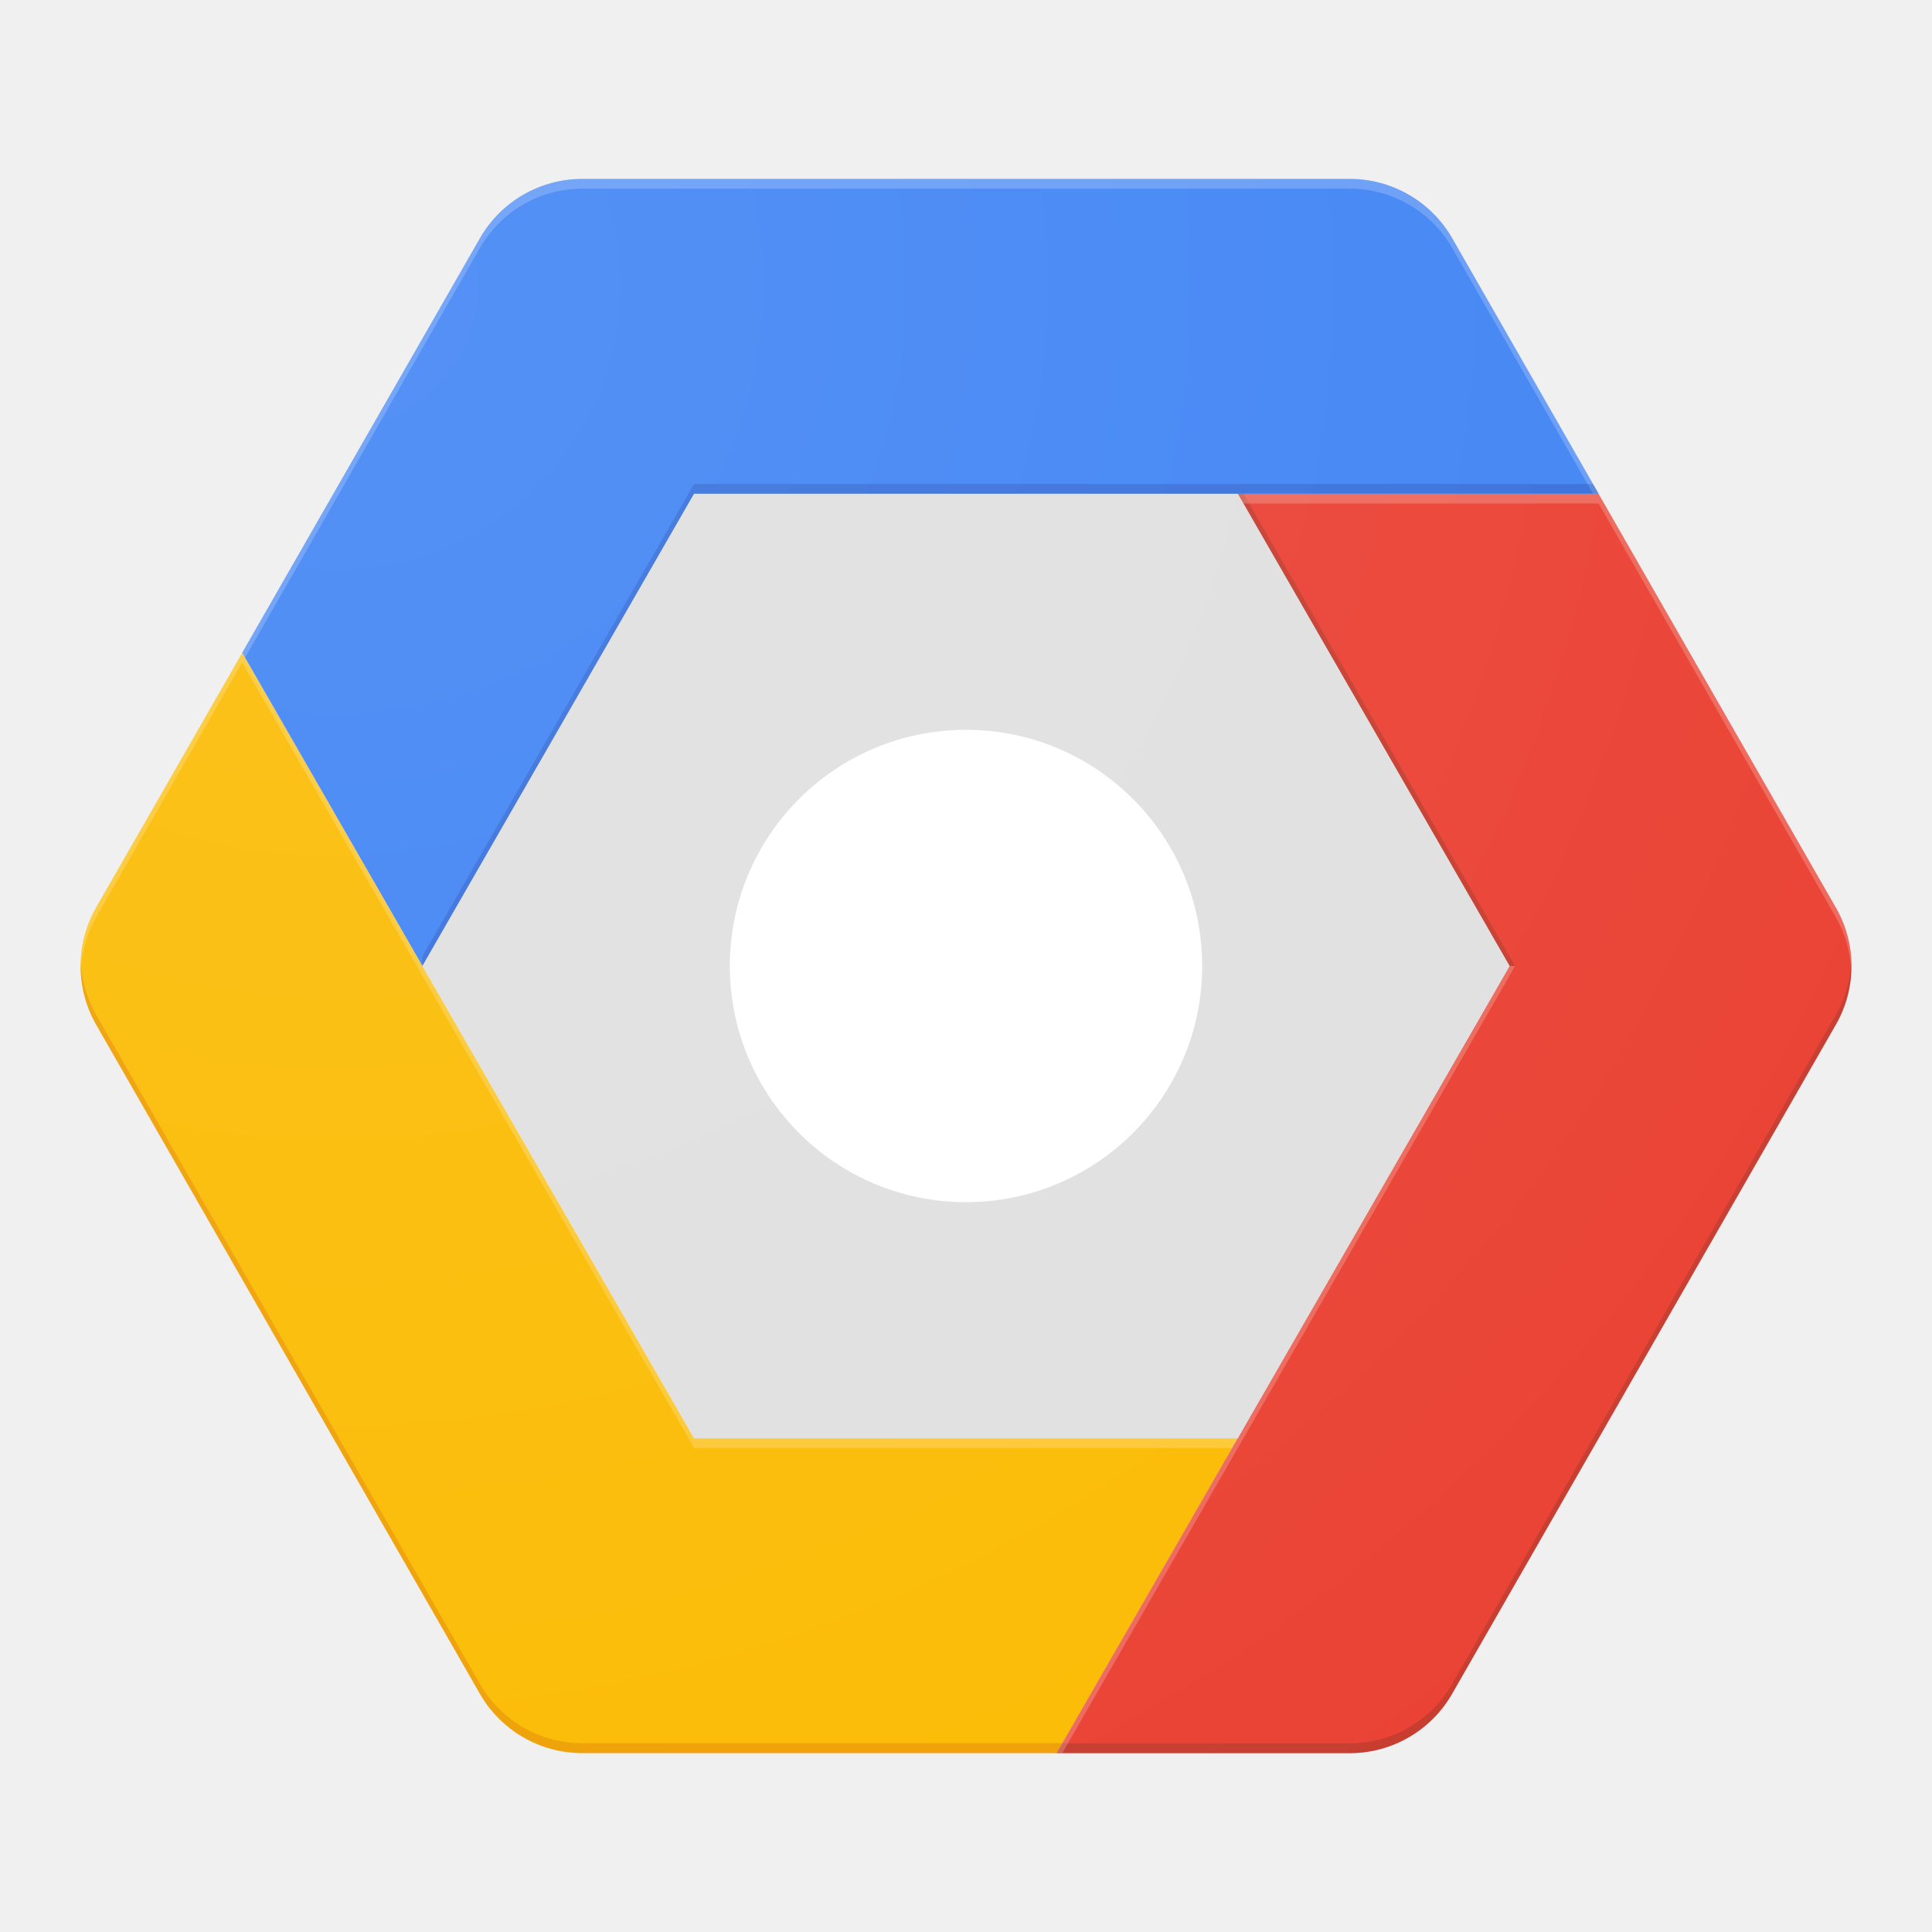
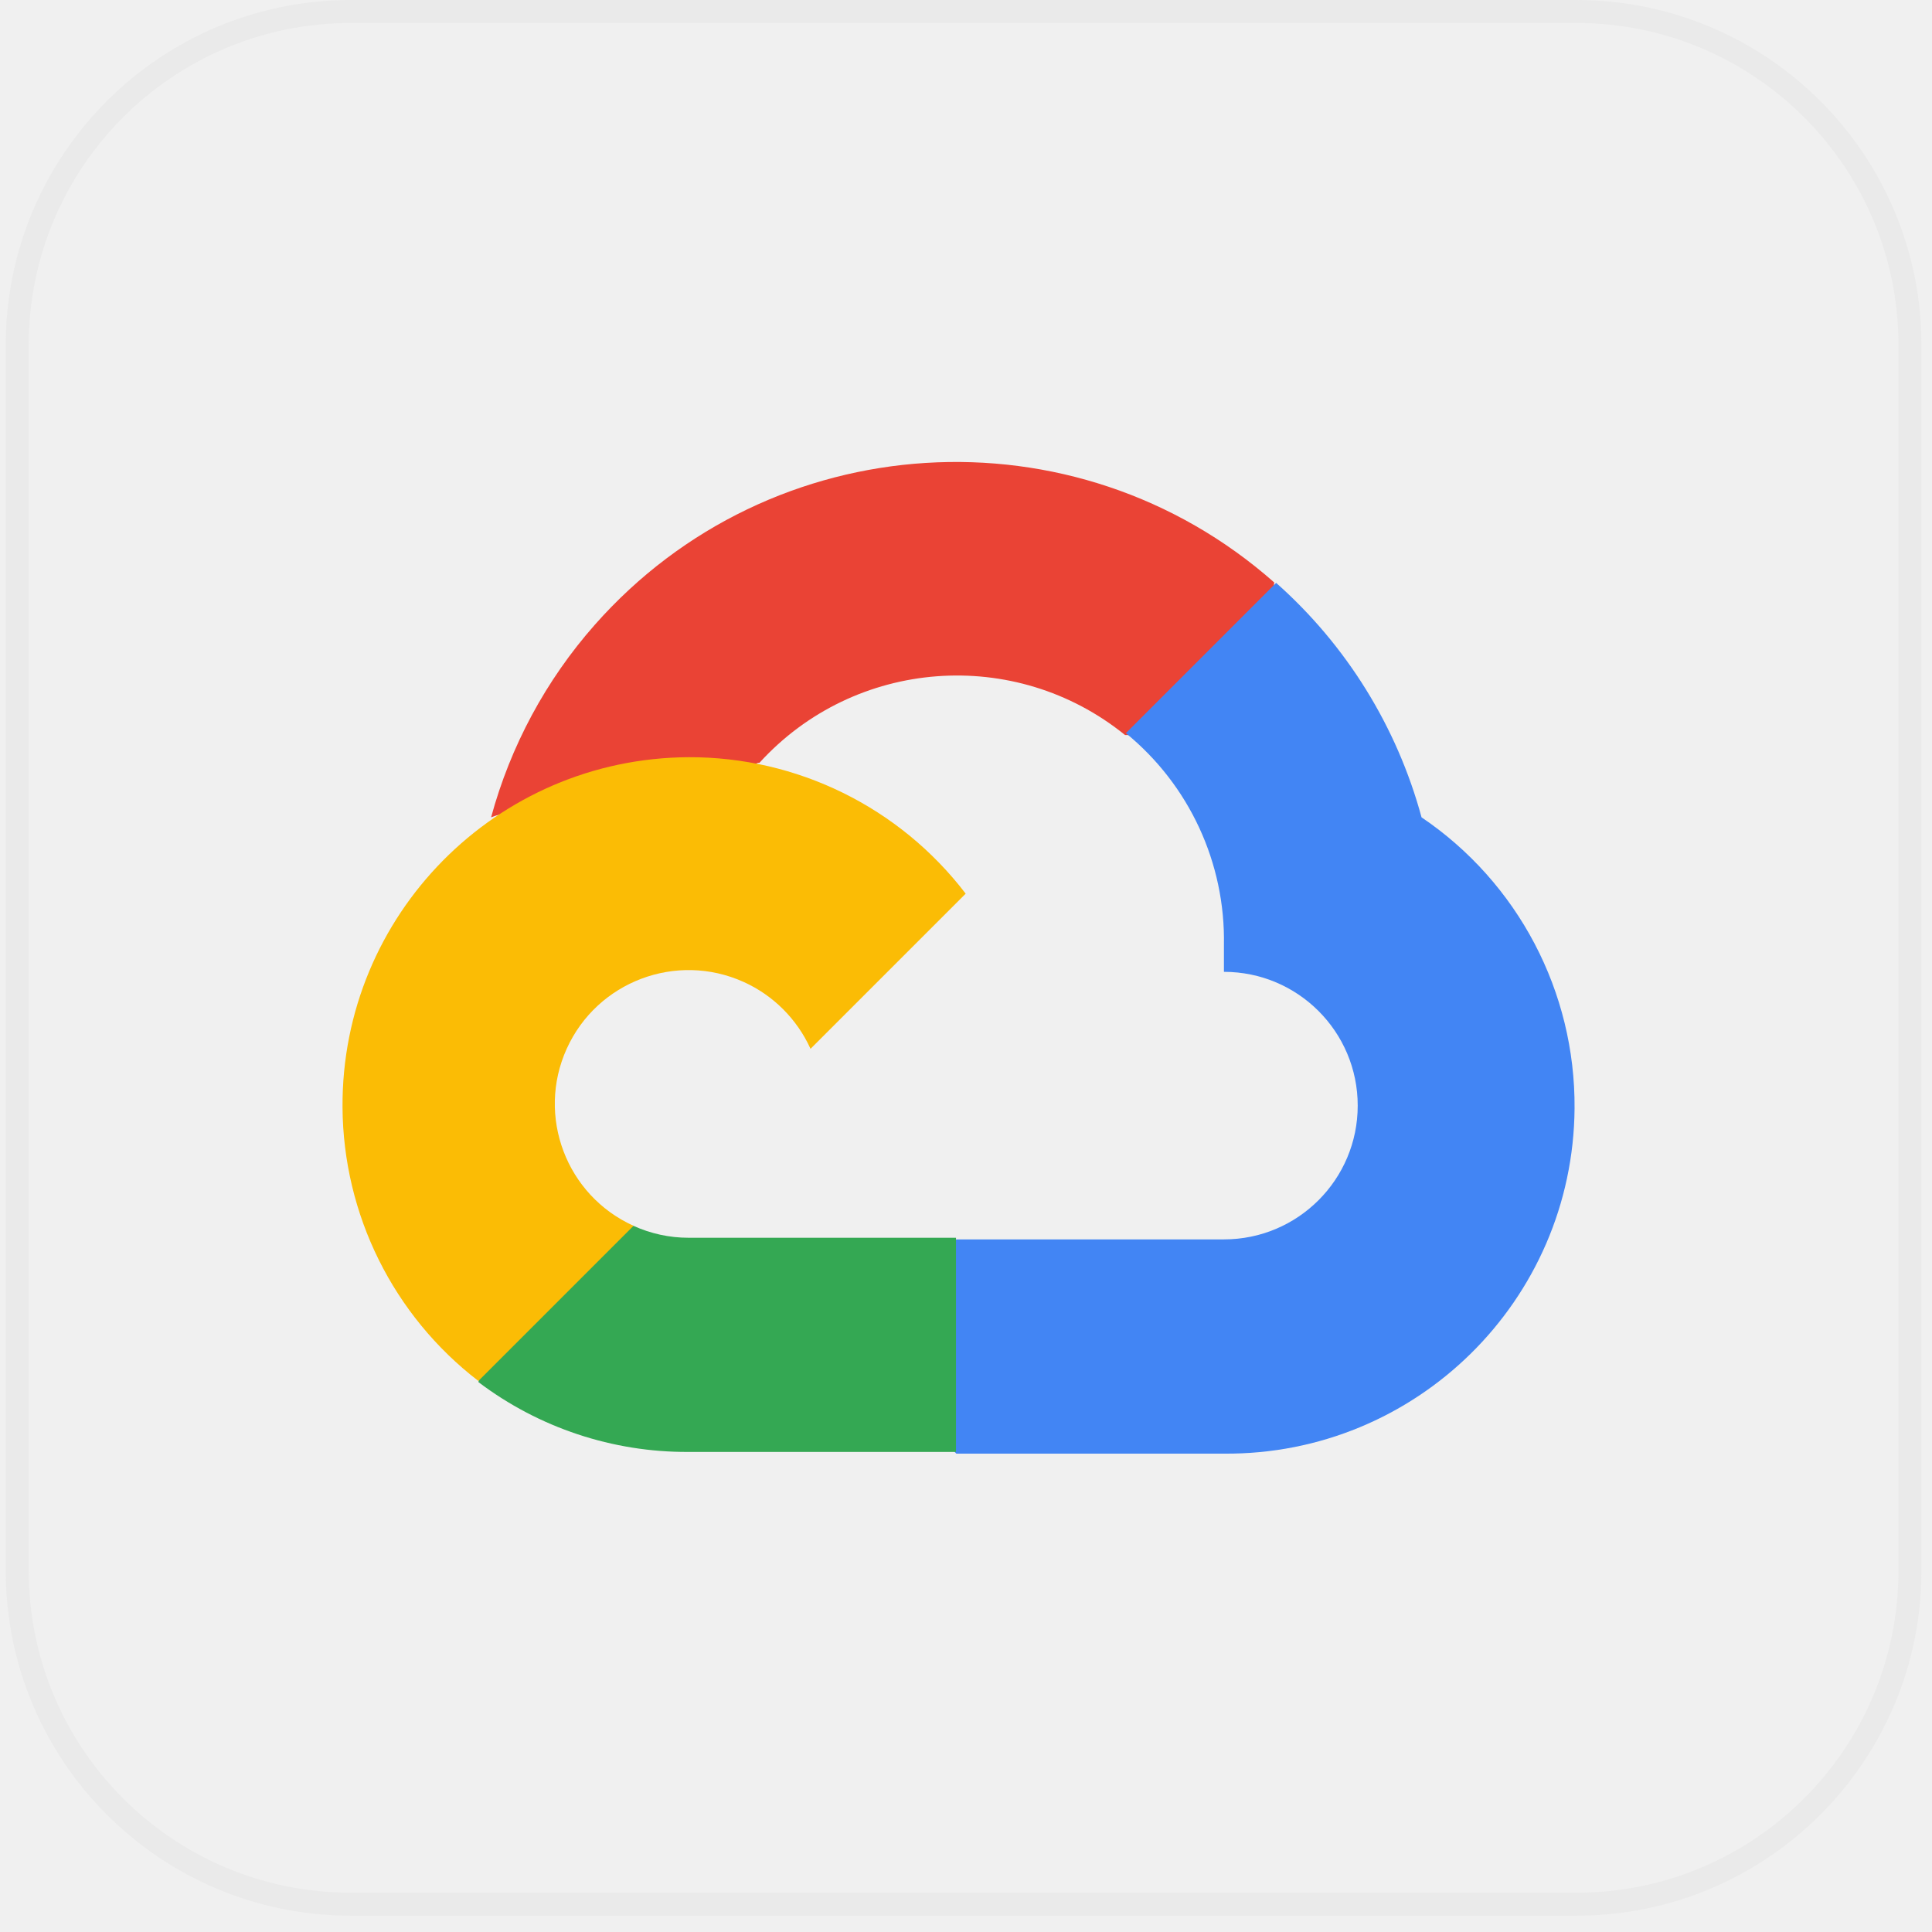
- <svg xmlns="http://www.w3.org/2000/svg" width="128" height="128" viewBox="0 0 128 128">
+ <svg xmlns="http://www.w3.org/2000/svg" xmlns:xlink="http://www.w3.org/1999/xlink" width="84px" height="84px" viewBox="0 0 84 84" version="1.1">
  <defs>
-     <radialGradient id="a" cx="-221.831" cy="139.65" r="90.313" gradientTransform="translate(317.9751 -167.306) scale(1.3333)" gradientUnits="userSpaceOnUse">
-       <stop offset="0" stop-color="#fff" stop-opacity="0.1" />
-       <stop offset="1" stop-color="#fff" stop-opacity="0" />
-     </radialGradient>
+     <path d="M15,0 L68.291,0 C76.575,0 83.291,6.716 83.291,15 L83.291,68.291 C83.291,76.575 76.575,83.291 68.291,83.291 L15,83.291 C6.716,83.291 0,76.575 0,68.291 L0,15 C0,6.716 6.716,0 15,0 Z" id="path-1" />
  </defs>
-   <path d="M82.007,95.287l-12,20.86H38.58a7.824,7.824,0,0,1-6.787-3.933l-25.42-44.32a7.828,7.828,0,0,1,0-7.78l9.673-16.86L27.987,64l18,31.287Z" fill="#fbbc05" />
-   <path d="M121.627,67.893,96.207,112.22a7.816,7.816,0,0,1-6.787,3.933H70l12-20.86L100.013,64,82,32.713h23.907l15.713,27.4A7.779,7.779,0,0,1,121.627,67.893Z" fill="#ea4335" />
-   <path d="M105.913,32.713H45.987L27.987,64l-11.94-20.753,15.747-27.46A7.816,7.816,0,0,1,38.58,11.853H89.427a7.832,7.832,0,0,1,6.787,3.933Z" fill="#4285f4" />
-   <path d="M82.007,32.713l18,31.287L82,95.287H45.993L27.987,64l18-31.287h36.02" fill="#e0e0e0" />
-   <circle cx="64" cy="64" r="15.647" fill="#fff" />
-   <path d="M31.793,16.433A7.816,7.816,0,0,1,38.58,12.5H89.427a7.832,7.832,0,0,1,6.787,3.933l9.333,16.28h.373L96.213,15.787a7.816,7.816,0,0,0-6.787-3.933H38.58a7.824,7.824,0,0,0-6.787,3.933l-15.747,27.46.187.327Z" fill="#fff" opacity="0.2" style="isolation:isolate" />
-   <polyline points="27.987 64 45.987 32.713 105.913 32.713 105.54 32.06 45.987 32.06 27.987 63.347" fill="#1a237e" fill-opacity="0.2" />
-   <path d="M6.373,60.76l9.673-16.867,11.94,20.753,18,31.287h35.64l.38-.653h-36.02l-18-31.28-11.94-20.753-9.673,16.86a7.874,7.874,0,0,0-1.02,4.22A7.853,7.853,0,0,1,6.373,60.76Z" fill="#fff" opacity="0.2" style="isolation:isolate" />
-   <g opacity="0.2">
-     <path d="M70.38,115.493H38.58a7.824,7.824,0,0,1-6.787-3.933L6.373,67.24a7.853,7.853,0,0,1-1.02-3.567,7.77,7.77,0,0,0,1.02,4.22l25.42,44.327a7.816,7.816,0,0,0,6.787,3.933H70.007Z" fill="#bf360c" />
+   <g id="Page-2" stroke="none" stroke-width="1" fill="none" fill-rule="evenodd">
+     <g id="Desktop-HD-Copy-7" transform="translate(-1673, -2010)">
+       <g id="Group-4" transform="translate(1353.5, 1676)">
+         <g id="Group-28-Copy-2" transform="translate(319.75, 334)">
+           <mask id="mask-2" fill="white">
+             <use xlink:href="#path-1" />
+           </mask>
+           <path stroke="#EAEAEA" d="M68.291,0.5 L15,0.5 C10.996,0.5 7.371,2.123 4.747,4.747 C2.123,7.371 0.5,10.996 0.5,15 L0.5,68.291 C0.5,72.295 2.123,75.92 4.747,78.544 C7.371,81.168 10.996,82.791 15,82.791 L68.291,82.791 C72.295,82.791 75.92,81.168 78.544,78.544 C81.168,75.92 82.791,72.295 82.791,68.291 L82.791,15 C82.791,10.996 81.168,7.371 78.544,4.747 C75.92,2.123 72.295,0.5 68.291,0.5 Z" />
+           <g id="Cloud_Logo_Nav" mask="url(#mask-2)">
+             <g transform="translate(14.61019, 20.0857)" id="Group">
+               <g>
+                 <path d="M34.023,11.872 L35.656,11.872 L40.313,7.216 L40.541,5.238 C31.875,-2.412 18.65,-1.585 11,7.08 C8.875,9.486 7.335,12.351 6.492,15.45 C7.01,15.238 7.585,15.203 8.126,15.354 L17.438,13.817 C17.438,13.817 17.91,13.032 18.158,13.081 C22.299,8.531 29.271,8 34.055,11.872 L34.023,11.872 Z" id="Path" fill="#EA4335" fill-rule="nonzero" />
+                 <path d="M46.946,15.45 C45.875,11.508 43.679,7.965 40.624,5.257 L34.091,11.791 C36.849,14.045 38.422,17.444 38.354,21.007 L38.354,22.168 C41.567,22.168 44.171,24.772 44.171,27.984 C44.171,31.197 41.567,33.801 38.354,33.801 L26.721,33.801 L25.56,34.978 L25.56,41.956 L26.721,43.116 L38.354,43.116 C46.708,43.181 53.535,36.46 53.599,28.107 C53.637,23.033 51.139,18.286 46.946,15.45 Z" id="Path" fill="#4285F4" fill-rule="nonzero" />
+                 <path d="M15.071,43.042 L26.705,43.042 L26.705,33.73 L15.071,33.73 C14.241,33.73 13.425,33.55 12.669,33.206 L11.036,33.714 L6.347,38.37 L5.939,40.004 C8.566,41.991 11.775,43.059 15.071,43.042 Z" id="Path" fill="#34A853" fill-rule="nonzero" />
+                 <path d="M15.071,12.836 C6.714,12.884 -0.016,19.698 0.032,28.055 C0.061,32.721 2.238,37.113 5.939,39.956 L12.685,33.21 C9.759,31.888 8.457,28.441 9.778,25.515 C11.1,22.589 14.547,21.286 17.473,22.608 C18.762,23.19 19.795,24.225 20.38,25.515 L27.126,18.769 C24.258,15.013 19.795,12.817 15.071,12.836 Z" id="Path" fill="#FBBC05" fill-rule="nonzero" />
+               </g>
+             </g>
+           </g>
+         </g>
+       </g>
+     </g>
  </g>
-   <g opacity="0.2">
-     <polygon points="100.38 64 82.38 32.713 82.007 32.713 100.013 64 100.38 64" fill="#3e2723" />
-     <path d="M121.627,67.24l-25.42,44.327A7.816,7.816,0,0,1,89.42,115.5H70.38l-.38.653H89.42a7.832,7.832,0,0,0,6.787-3.933l25.42-44.327a7.829,7.829,0,0,0,1.02-4.22A7.853,7.853,0,0,1,121.627,67.24Z" fill="#3e2723" />
-   </g>
-   <g opacity="0.2">
-     <path d="M105.913,33.36l15.713,27.4a7.853,7.853,0,0,1,1.02,3.567,7.77,7.77,0,0,0-1.02-4.22l-15.713-27.4H82.007l.38.653" fill="#fff" />
-     <polygon points="82.007 95.94 100.38 64 100.013 64 82.007 95.287 70.007 116.147 70.38 116.147 82.007 95.94" fill="#fff" />
-   </g>
-   <path d="M121.627,60.107l-15.713-27.4L96.207,15.78A7.816,7.816,0,0,0,89.42,11.847H38.58A7.824,7.824,0,0,0,31.793,15.78L6.373,60.107a7.828,7.828,0,0,0,0,7.78l25.42,44.327a7.816,7.816,0,0,0,6.787,3.933H89.427a7.832,7.832,0,0,0,6.787-3.933l25.42-44.327A7.811,7.811,0,0,0,121.627,60.107Z" fill="url(#a)" />
-   <rect width="128" height="128" fill="none" />
</svg>
